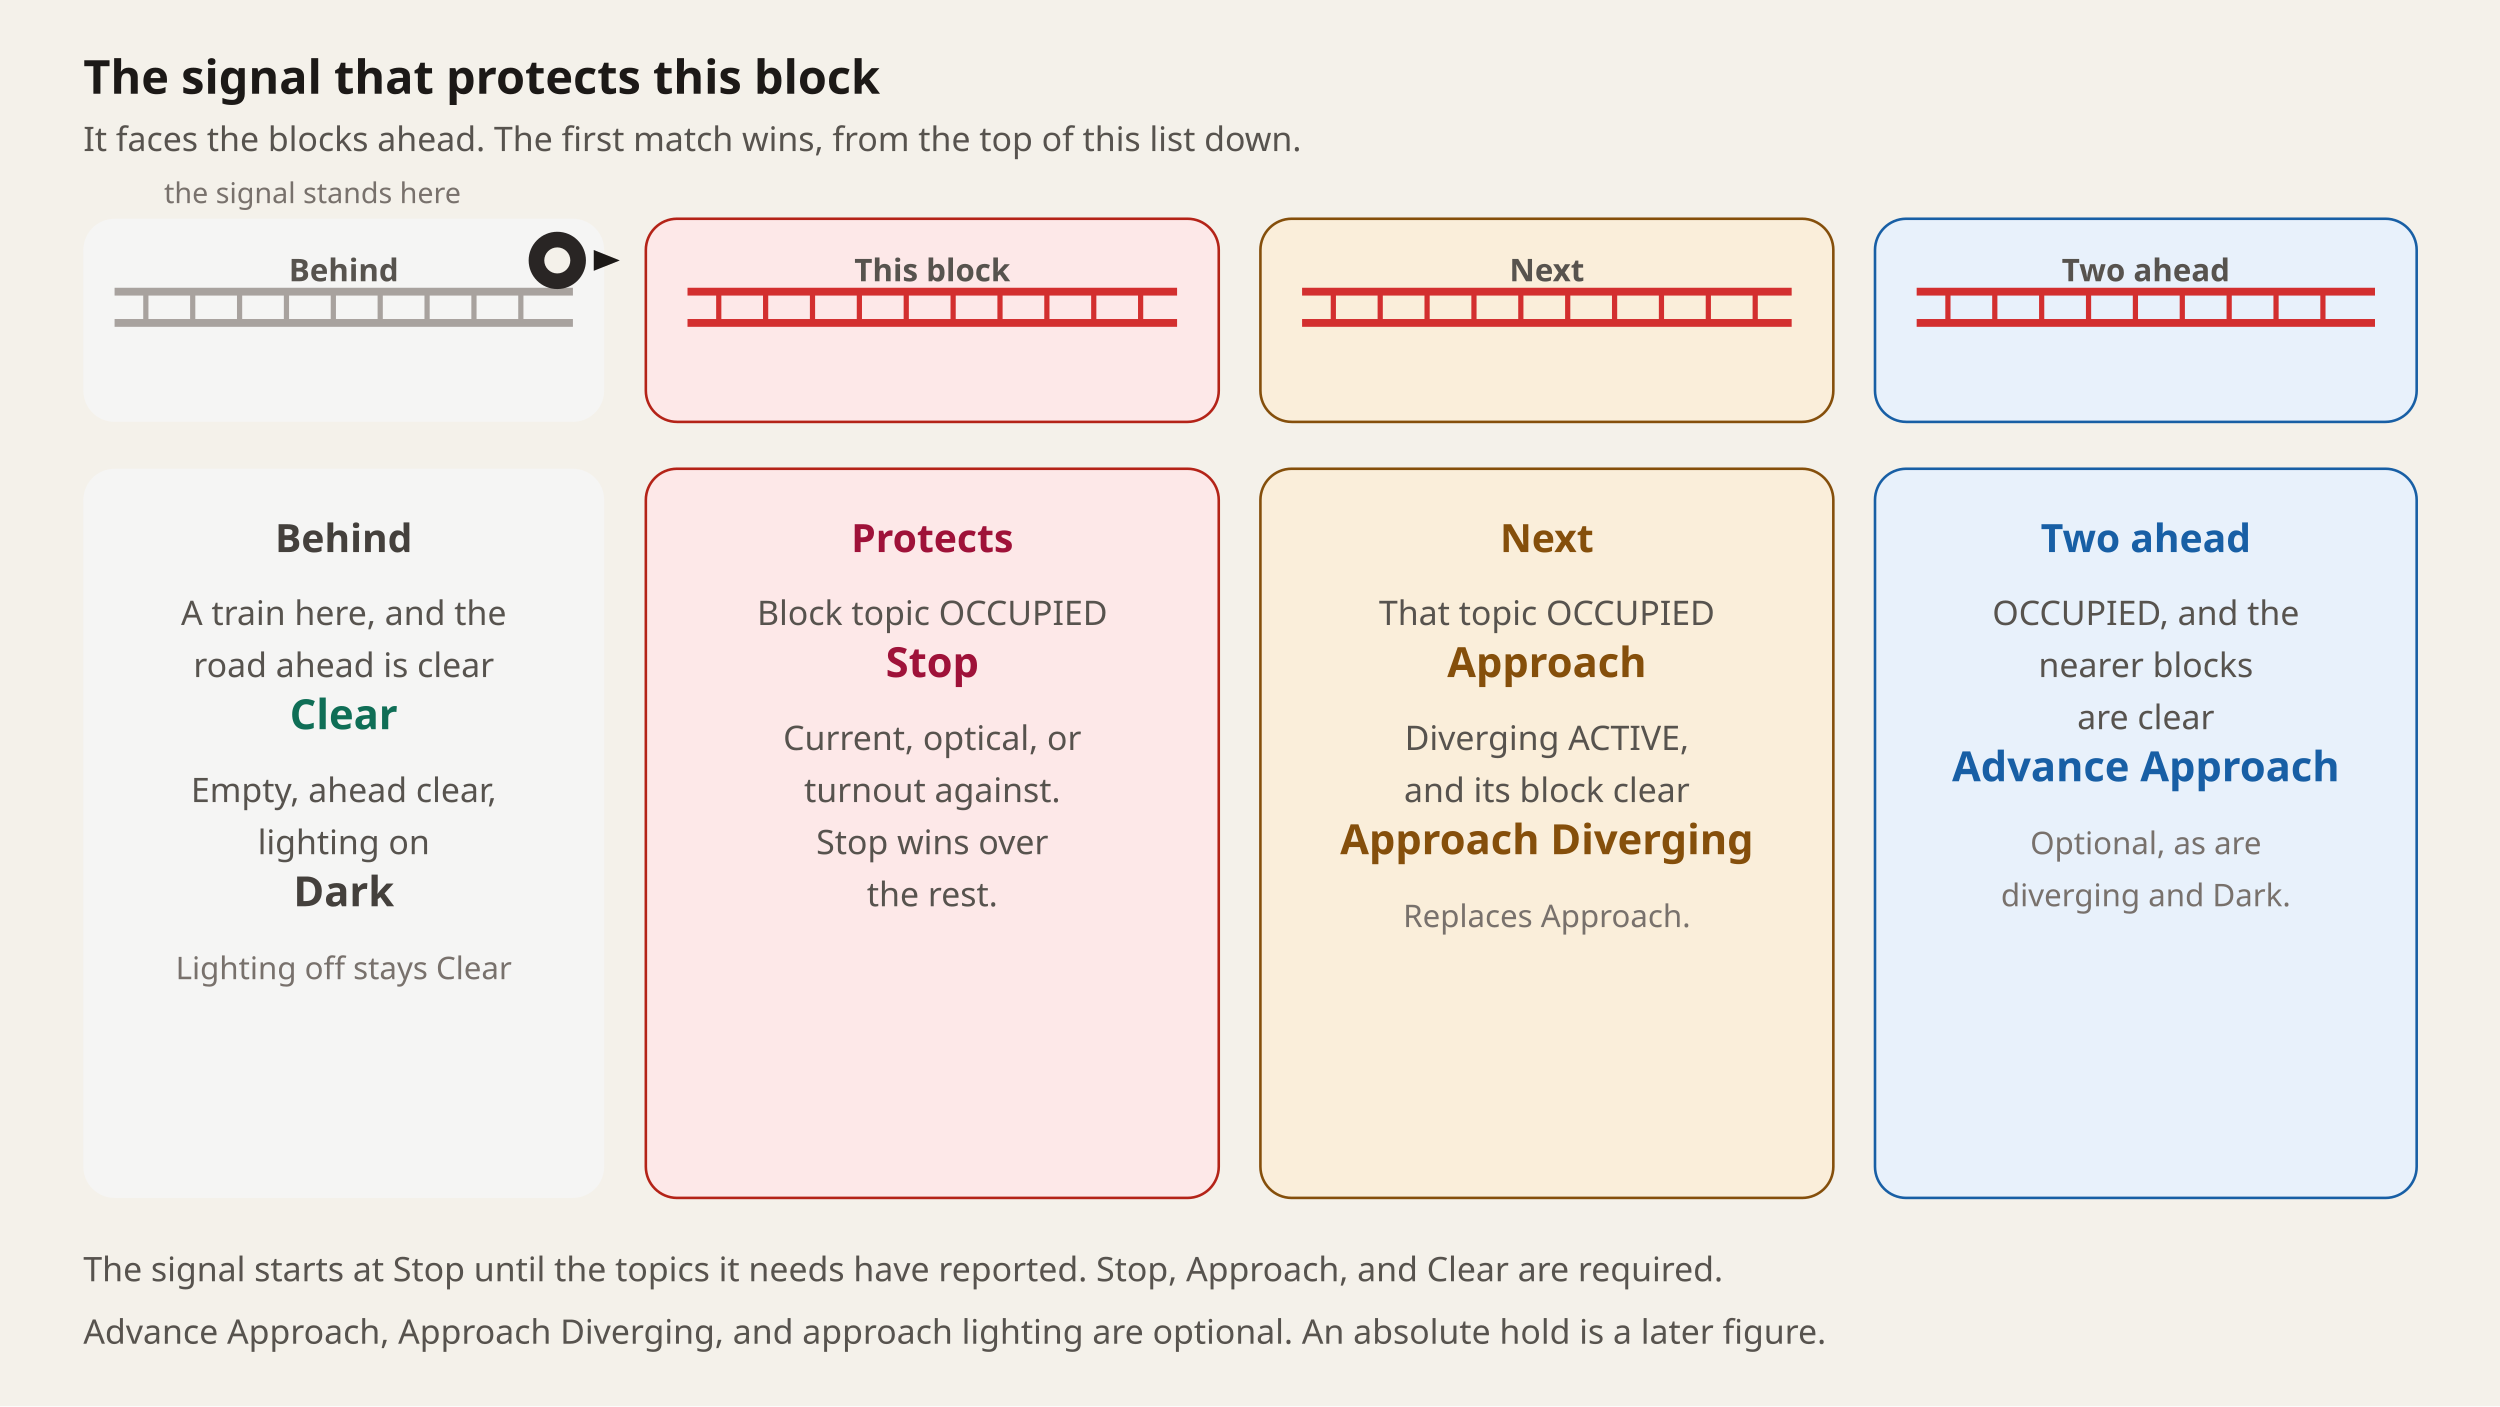
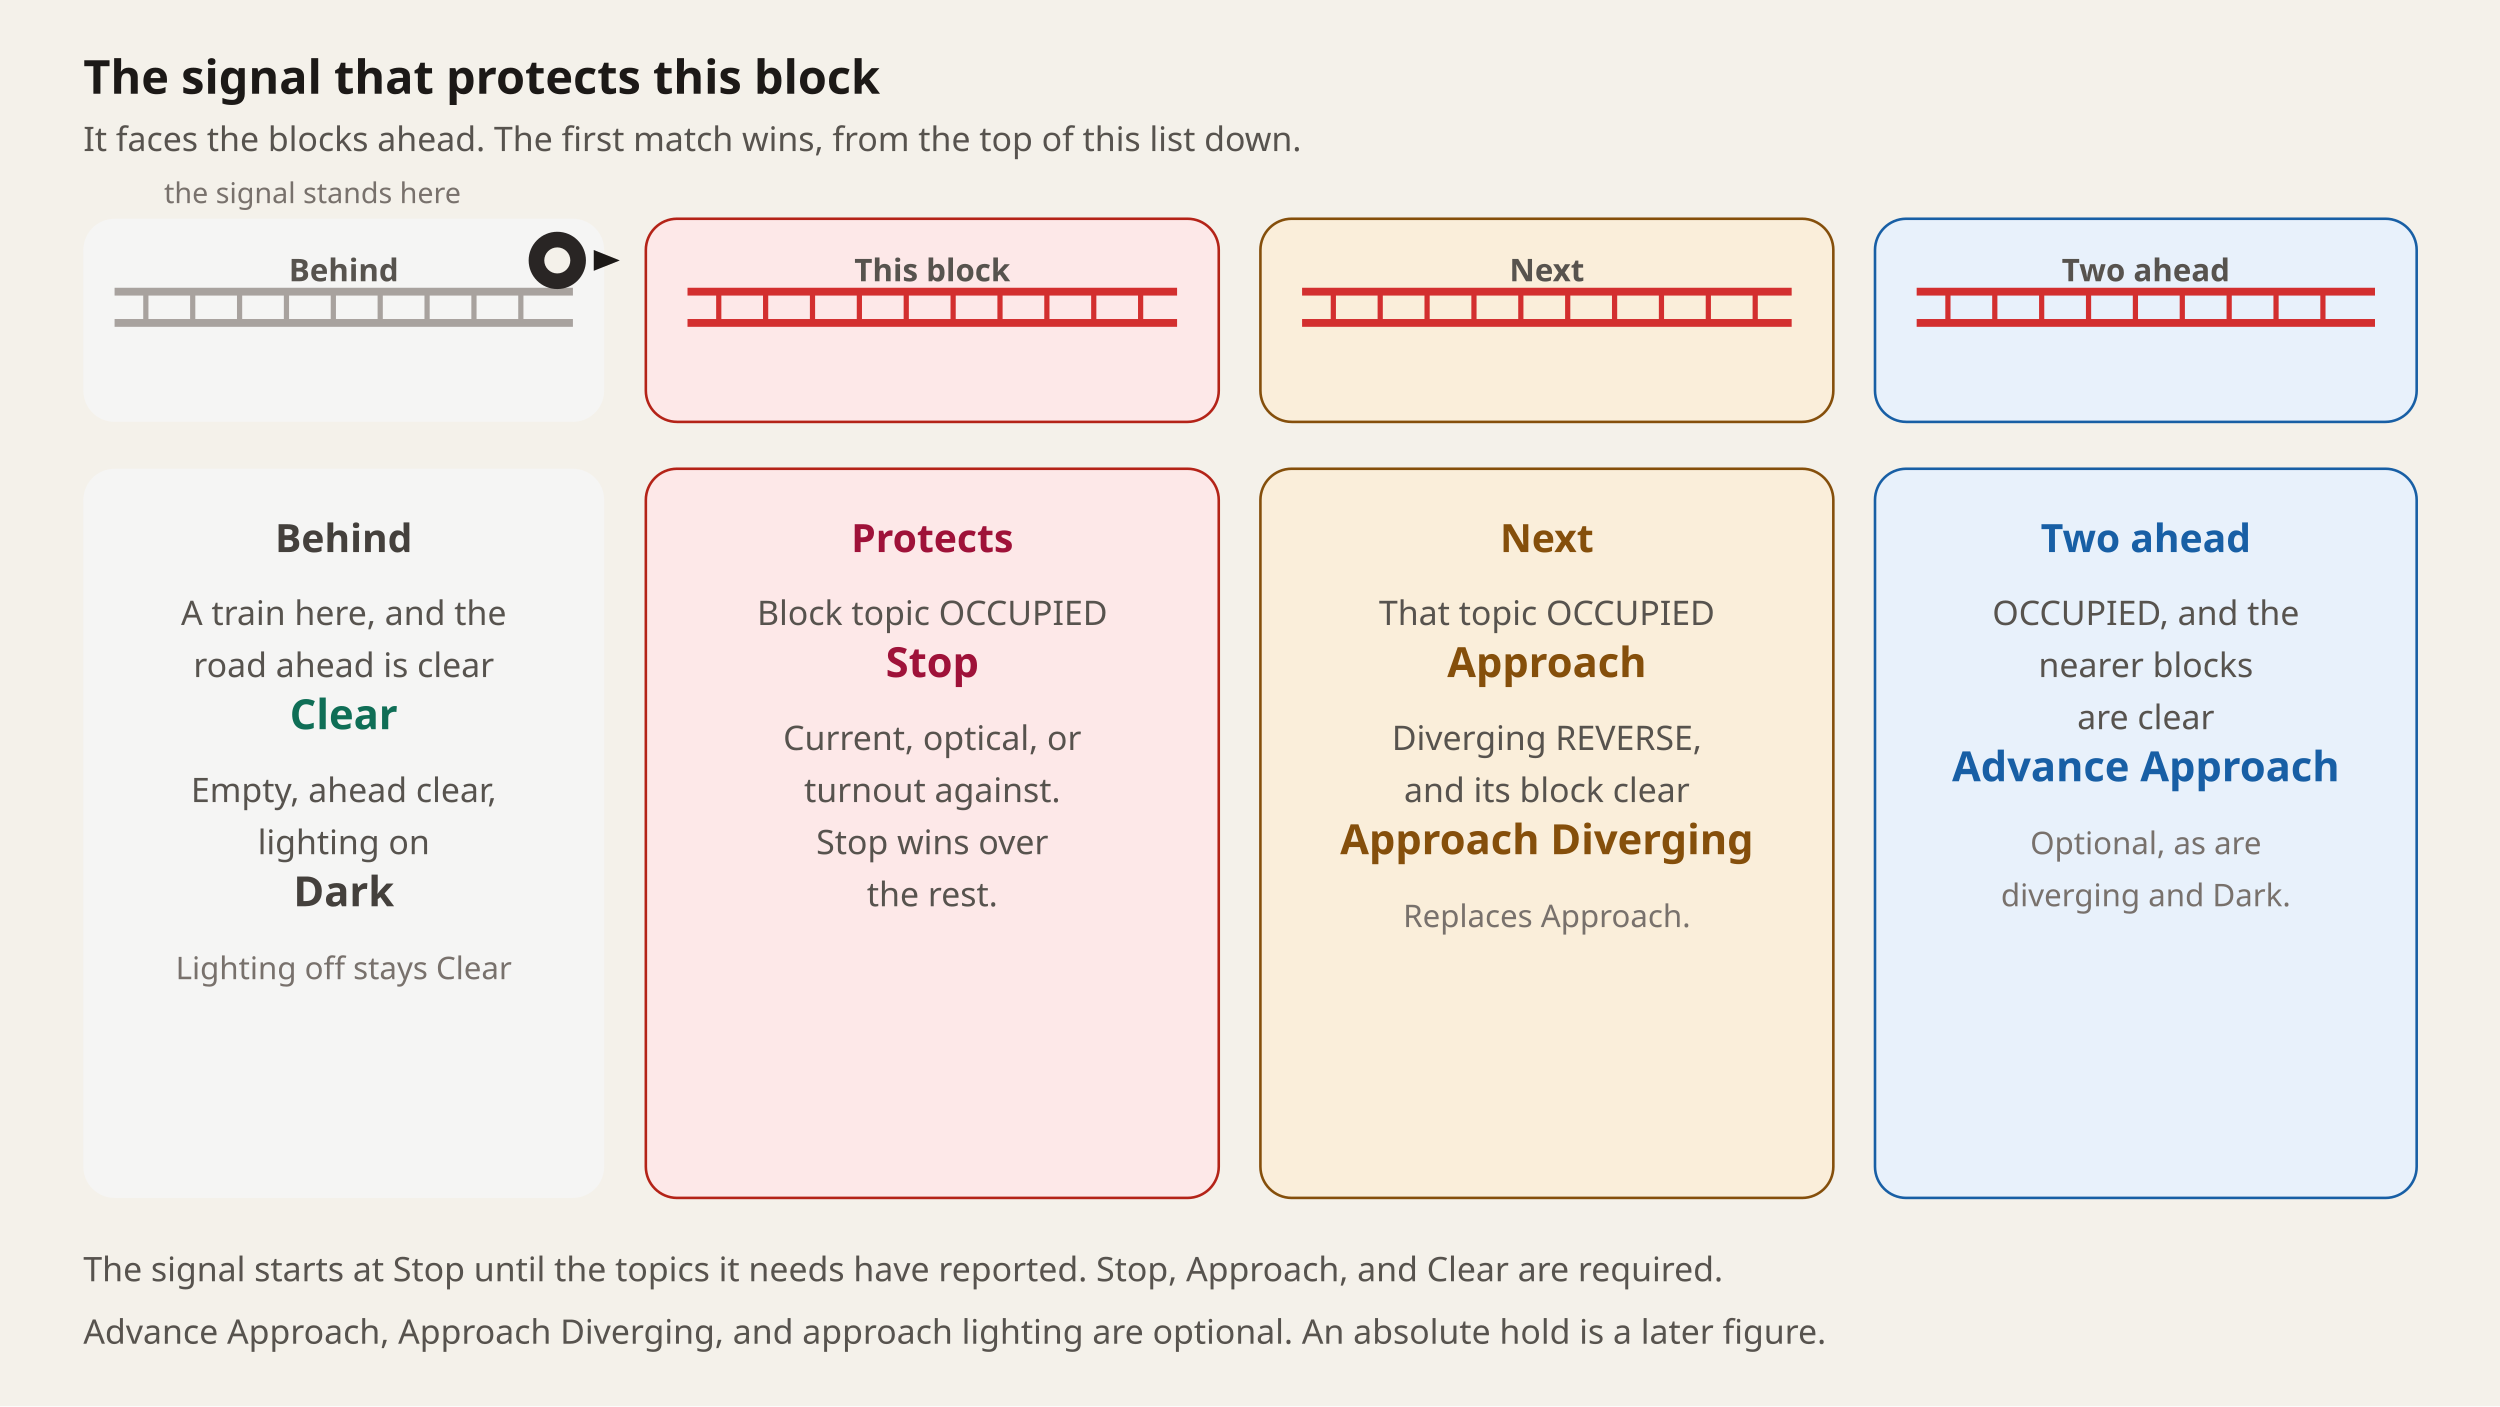
<svg xmlns="http://www.w3.org/2000/svg" width="960" height="540" viewBox="0 0 960 540" role="img" aria-labelledby="title desc">
  <rect width="960" height="540" fill="#f4f1ea" />
  <g font-family="ui-sans-serif, system-ui, sans-serif" fill="#1c1917">
    <text x="32" y="36" font-size="18" font-weight="600">The signal that protects this block</text>
    <text x="32" y="58" fill="#57534e" font-size="13">It faces the blocks ahead. The first match wins, from the top of this list down.</text>
    <rect x="32" y="84" width="200" height="78" rx="12" fill="#f5f5f4" />
    <rect x="248" y="84" width="220" height="78" rx="12" fill="#fde8e8" stroke="#b42318" />
    <rect x="484" y="84" width="220" height="78" rx="12" fill="#faeeda" stroke="#854f0b" />
    <rect x="720" y="84" width="208" height="78" rx="12" fill="#e8f1fb" stroke="#185fa5" />
    <g stroke="#a8a29e" stroke-width="3" stroke-linecap="butt">
      <line x1="44" y1="112" x2="220" y2="112" />
      <line x1="44" y1="124" x2="220" y2="124" />
    </g>
    <g stroke="#a8a29e" stroke-width="2">
      <line x1="56" y1="112" x2="56" y2="124" />
      <line x1="74" y1="112" x2="74" y2="124" />
      <line x1="92" y1="112" x2="92" y2="124" />
      <line x1="110" y1="112" x2="110" y2="124" />
      <line x1="128" y1="112" x2="128" y2="124" />
      <line x1="146" y1="112" x2="146" y2="124" />
      <line x1="164" y1="112" x2="164" y2="124" />
      <line x1="182" y1="112" x2="182" y2="124" />
      <line x1="200" y1="112" x2="200" y2="124" />
    </g>
    <g stroke="#d32f2f" stroke-width="3" stroke-linecap="butt">
      <line x1="264" y1="112" x2="452" y2="112" />
      <line x1="264" y1="124" x2="452" y2="124" />
    </g>
    <g stroke="#d32f2f" stroke-width="2">
      <line x1="276" y1="112" x2="276" y2="124" />
      <line x1="294" y1="112" x2="294" y2="124" />
      <line x1="312" y1="112" x2="312" y2="124" />
      <line x1="330" y1="112" x2="330" y2="124" />
      <line x1="348" y1="112" x2="348" y2="124" />
      <line x1="366" y1="112" x2="366" y2="124" />
      <line x1="384" y1="112" x2="384" y2="124" />
      <line x1="402" y1="112" x2="402" y2="124" />
      <line x1="420" y1="112" x2="420" y2="124" />
      <line x1="438" y1="112" x2="438" y2="124" />
    </g>
    <g stroke="#d32f2f" stroke-width="3" stroke-linecap="butt">
      <line x1="500" y1="112" x2="688" y2="112" />
      <line x1="500" y1="124" x2="688" y2="124" />
    </g>
    <g stroke="#d32f2f" stroke-width="2">
      <line x1="512" y1="112" x2="512" y2="124" />
      <line x1="530" y1="112" x2="530" y2="124" />
      <line x1="548" y1="112" x2="548" y2="124" />
      <line x1="566" y1="112" x2="566" y2="124" />
      <line x1="584" y1="112" x2="584" y2="124" />
      <line x1="602" y1="112" x2="602" y2="124" />
      <line x1="620" y1="112" x2="620" y2="124" />
      <line x1="638" y1="112" x2="638" y2="124" />
      <line x1="656" y1="112" x2="656" y2="124" />
      <line x1="674" y1="112" x2="674" y2="124" />
    </g>
    <g stroke="#d32f2f" stroke-width="3" stroke-linecap="butt">
      <line x1="736" y1="112" x2="912" y2="112" />
      <line x1="736" y1="124" x2="912" y2="124" />
    </g>
    <g stroke="#d32f2f" stroke-width="2">
      <line x1="748" y1="112" x2="748" y2="124" />
      <line x1="766" y1="112" x2="766" y2="124" />
      <line x1="784" y1="112" x2="784" y2="124" />
      <line x1="802" y1="112" x2="802" y2="124" />
      <line x1="820" y1="112" x2="820" y2="124" />
      <line x1="838" y1="112" x2="838" y2="124" />
      <line x1="856" y1="112" x2="856" y2="124" />
      <line x1="874" y1="112" x2="874" y2="124" />
      <line x1="892" y1="112" x2="892" y2="124" />
    </g>
    <g transform="translate(214 100) scale(1 1)">
      <circle cx="0" cy="0" r="11" fill="#292524" />
      <circle cx="0" cy="0" r="5" fill="#f4f1ea" />
      <polygon points="14,-4 24,0 14,4" fill="#1c1917" />
    </g>
    <text x="120" y="78" text-anchor="middle" fill="#78716c" font-size="11">the signal stands here</text>
    <text x="132" y="108" text-anchor="middle" fill="#57534e" font-size="12" font-weight="600">Behind</text>
    <text x="358" y="108" text-anchor="middle" fill="#57534e" font-size="12" font-weight="600">This block</text>
    <text x="594" y="108" text-anchor="middle" fill="#57534e" font-size="12" font-weight="600">Next</text>
    <text x="824" y="108" text-anchor="middle" fill="#57534e" font-size="12" font-weight="600">Two ahead</text>
    <rect x="32" y="180" width="200" height="280" rx="12" fill="#f5f5f4" />
    <text x="132" y="212" text-anchor="middle" fill="#44403c" font-size="15" font-weight="600">Behind</text>
    <text x="132" y="240" text-anchor="middle" fill="#57534e" font-size="13" font-weight="400">A train here, and the</text>
    <text x="132" y="260" text-anchor="middle" fill="#57534e" font-size="13" font-weight="400">road ahead is clear</text>
    <text x="132" y="280" text-anchor="middle" fill="#0f6e56" font-size="16" font-weight="600">Clear</text>
    <text x="132" y="308" text-anchor="middle" fill="#57534e" font-size="13" font-weight="400">Empty, ahead clear,</text>
    <text x="132" y="328" text-anchor="middle" fill="#57534e" font-size="13" font-weight="400">lighting on</text>
    <text x="132" y="348" text-anchor="middle" fill="#44403c" font-size="16" font-weight="600">Dark</text>
    <text x="132" y="376" text-anchor="middle" fill="#78716c" font-size="12" font-weight="400">Lighting off stays Clear</text>
    <rect x="248" y="180" width="220" height="280" rx="12" fill="#fde8e8" stroke="#b42318" />
    <text x="358" y="212" text-anchor="middle" fill="#9f1239" font-size="15" font-weight="600">Protects</text>
    <text x="358" y="240" text-anchor="middle" fill="#57534e" font-size="13" font-weight="400">Block topic OCCUPIED</text>
    <text x="358" y="260" text-anchor="middle" fill="#9f1239" font-size="16" font-weight="600">Stop</text>
    <text x="358" y="288" text-anchor="middle" fill="#57534e" font-size="13" font-weight="400">Current, optical, or</text>
    <text x="358" y="308" text-anchor="middle" fill="#57534e" font-size="13" font-weight="400">turnout against.</text>
    <text x="358" y="328" text-anchor="middle" fill="#57534e" font-size="13" font-weight="400">Stop wins over</text>
    <text x="358" y="348" text-anchor="middle" fill="#57534e" font-size="13" font-weight="400">the rest.</text>
    <rect x="484" y="180" width="220" height="280" rx="12" fill="#faeeda" stroke="#854f0b" />
    <text x="594" y="212" text-anchor="middle" fill="#854f0b" font-size="15" font-weight="600">Next</text>
    <text x="594" y="240" text-anchor="middle" fill="#57534e" font-size="13" font-weight="400">That topic OCCUPIED</text>
    <text x="594" y="260" text-anchor="middle" fill="#854f0b" font-size="16" font-weight="600">Approach</text>
-     <text x="594" y="288" text-anchor="middle" fill="#57534e" font-size="13" font-weight="400">Diverging ACTIVE,</text>
+     <text x="594" y="288" text-anchor="middle" fill="#57534e" font-size="13" font-weight="400">Diverging REVERSE,</text>
    <text x="594" y="308" text-anchor="middle" fill="#57534e" font-size="13" font-weight="400">and its block clear</text>
    <text x="594" y="328" text-anchor="middle" fill="#854f0b" font-size="16" font-weight="600">Approach Diverging</text>
    <text x="594" y="356" text-anchor="middle" fill="#78716c" font-size="12" font-weight="400">Replaces Approach.</text>
    <rect x="720" y="180" width="208" height="280" rx="12" fill="#e8f1fb" stroke="#185fa5" />
    <text x="824" y="212" text-anchor="middle" fill="#185fa5" font-size="15" font-weight="600">Two ahead</text>
    <text x="824" y="240" text-anchor="middle" fill="#57534e" font-size="13" font-weight="400">OCCUPIED, and the</text>
    <text x="824" y="260" text-anchor="middle" fill="#57534e" font-size="13" font-weight="400">nearer blocks</text>
    <text x="824" y="280" text-anchor="middle" fill="#57534e" font-size="13" font-weight="400">are clear</text>
    <text x="824" y="300" text-anchor="middle" fill="#185fa5" font-size="16" font-weight="600">Advance Approach</text>
    <text x="824" y="328" text-anchor="middle" fill="#78716c" font-size="12" font-weight="400">Optional, as are</text>
    <text x="824" y="348" text-anchor="middle" fill="#78716c" font-size="12" font-weight="400">diverging and Dark.</text>
    <text x="32" y="492" fill="#57534e" font-size="13">The signal starts at Stop until the topics it needs have reported. Stop, Approach, and Clear are required.</text>
    <text x="32" y="516" fill="#57534e" font-size="13">Advance Approach, Approach Diverging, and approach lighting are optional. An absolute hold is a later figure.</text>
  </g>
</svg>
